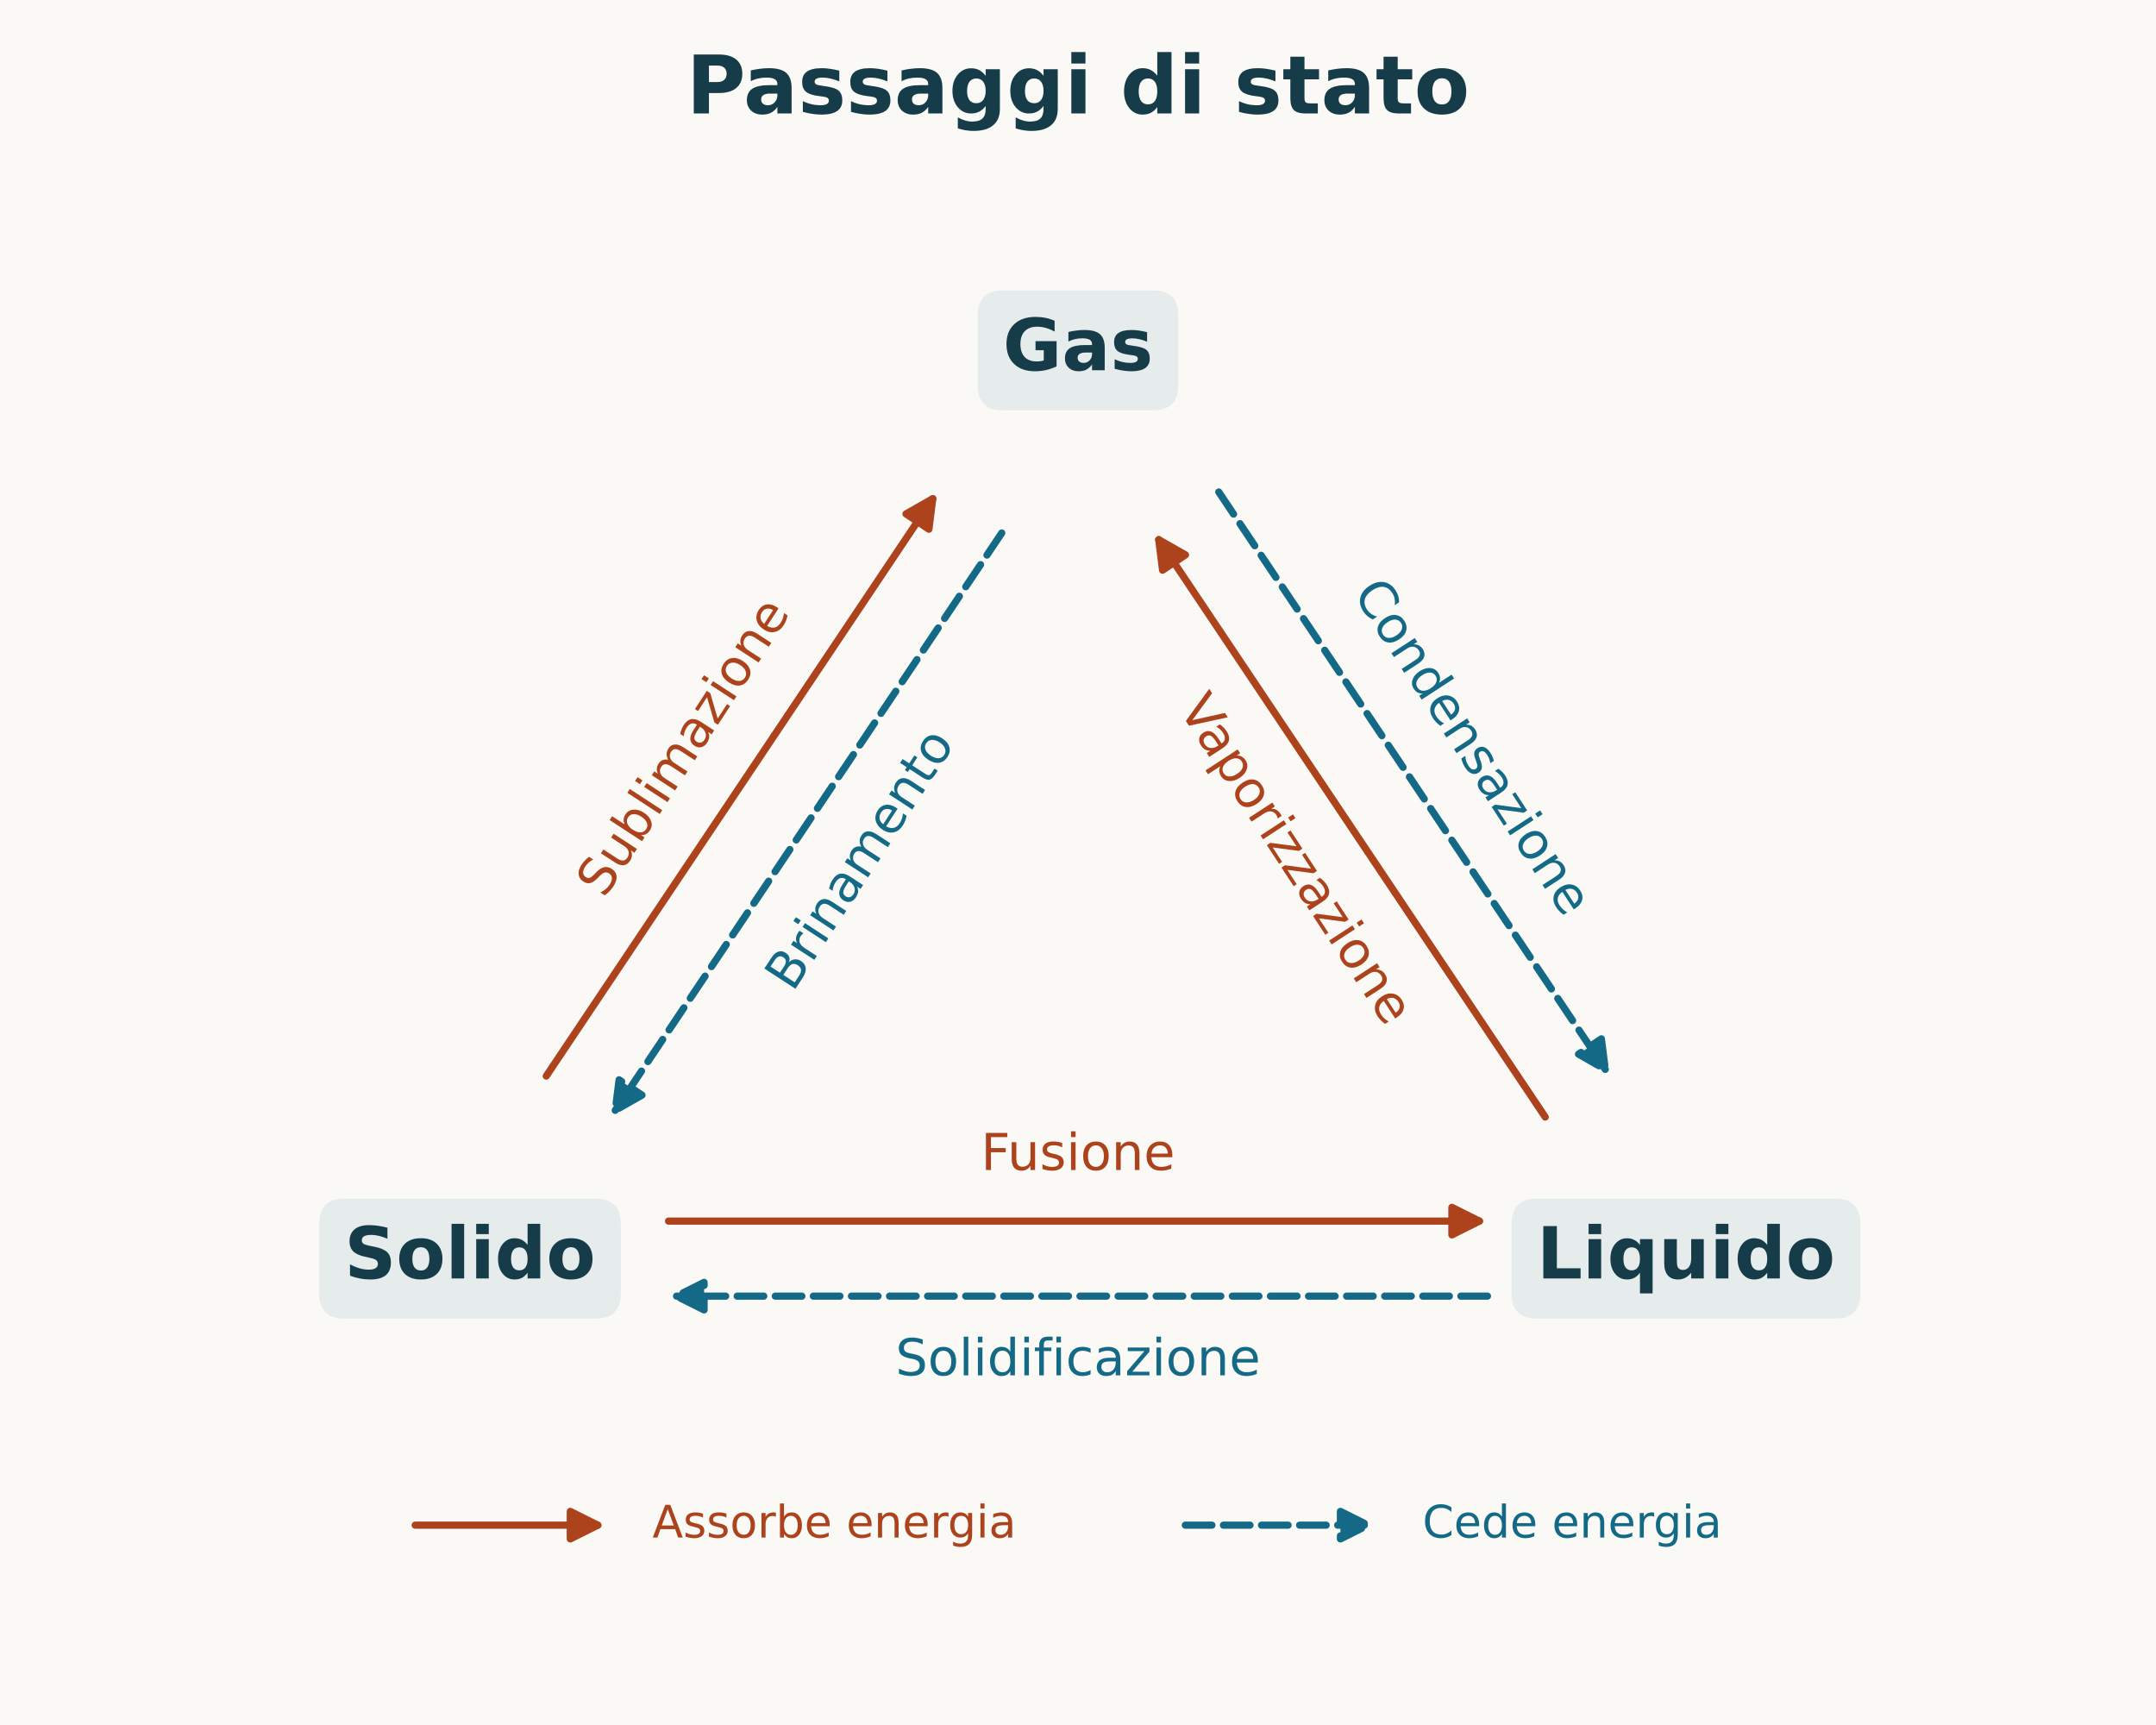
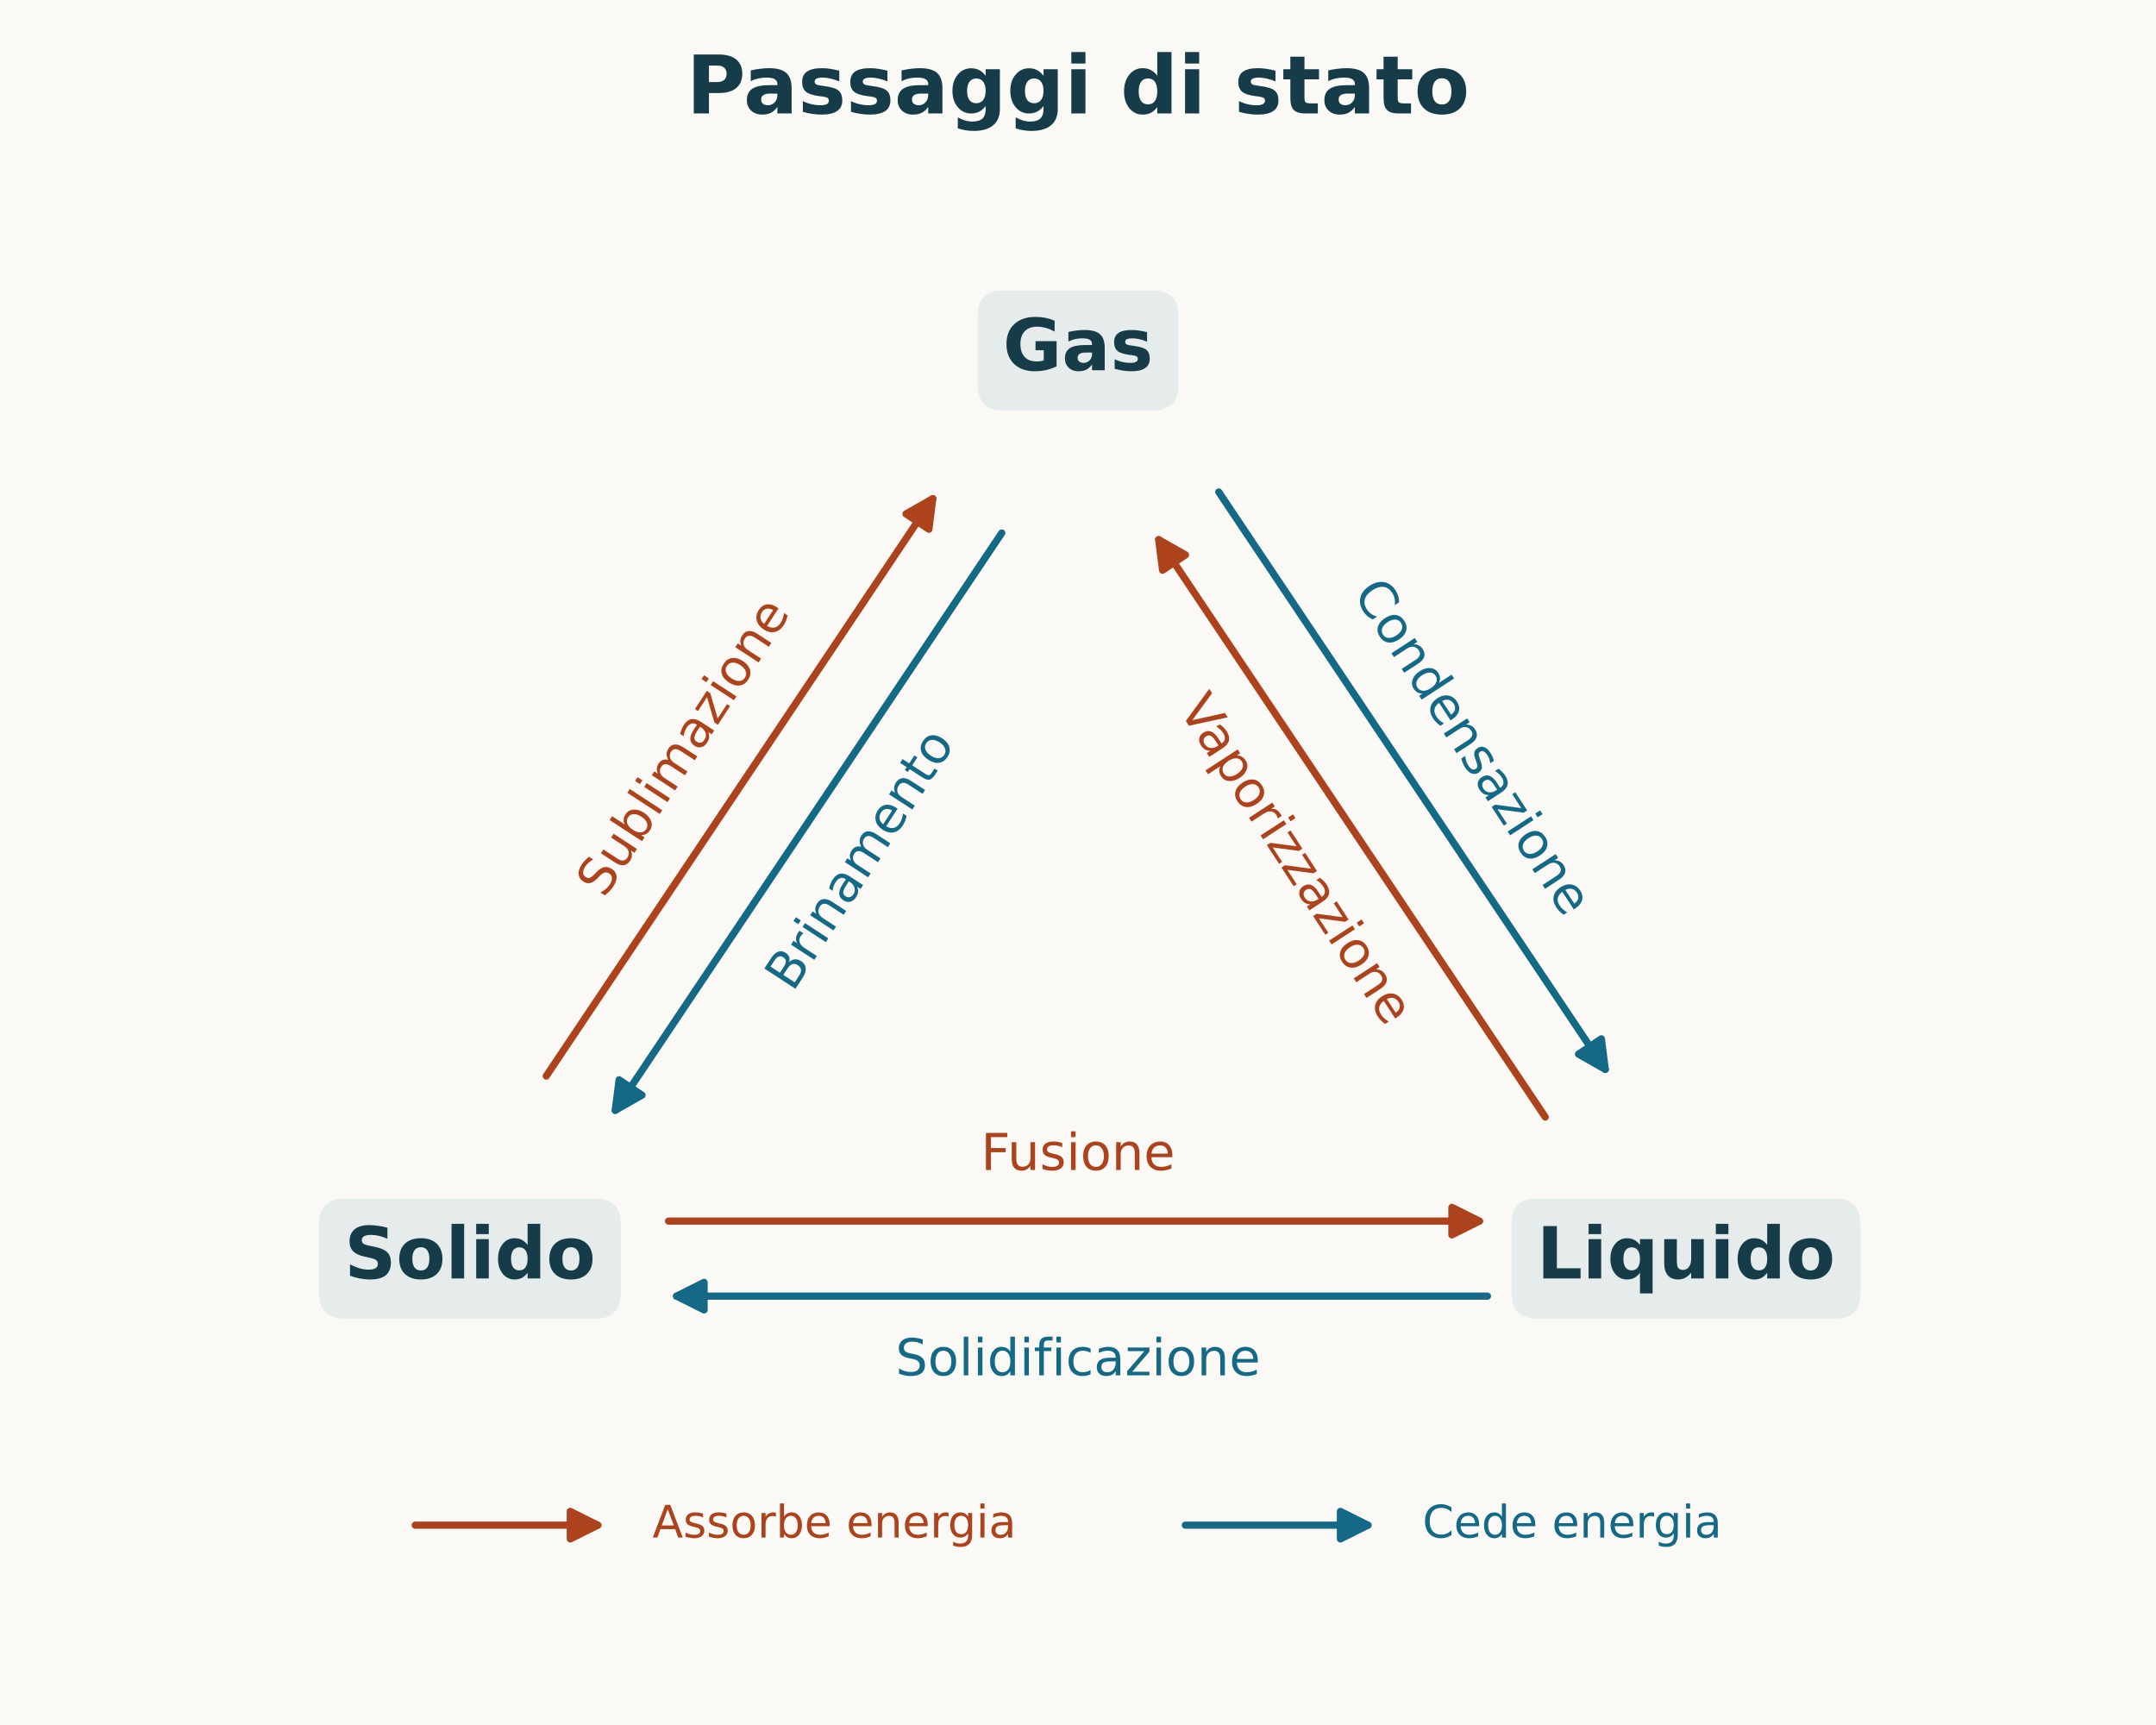
<svg xmlns="http://www.w3.org/2000/svg" width="720pt" height="576pt" viewBox="0 0 720 576" version="1.1" role="img" aria-labelledby="titolo descrizione">
  <defs>
    <style type="text/css">*{stroke-linejoin: round; stroke-linecap: butt}</style>
  </defs>
  <g id="figure_1">
    <g id="patch_1">
      <path d="M 0 576  L 720 576  L 720 0  L 0 0  z " style="fill: #faf9f5" />
    </g>
    <g id="axes_1">
      <g id="patch_2">
        <path d="M 182.424 359.307  Q 247.71 261.794 311.502 166.512  " clip-path="url(#peef848c8a3)" style="fill: none; stroke: #ac431d; stroke-width: 2.4; stroke-linecap: round" />
        <path d="M 302.562 171.597  L 311.502 166.512  L 310.206 176.716  z " clip-path="url(#peef848c8a3)" style="fill: #ac431d; stroke: #ac431d; stroke-width: 2.4; stroke-linecap: round" />
      </g>
      <g id="patch_3">
-         <path d="M 334.536 177.969  Q 269.25 275.482 205.458 370.764  " clip-path="url(#peef848c8a3)" style="fill: none; stroke-dasharray: 8.88,3.84; stroke-dashoffset: 0; stroke: #146a86; stroke-width: 2.4; stroke-linecap: round" />
-         <path d="M 214.398 365.679  L 205.458 370.764  L 206.754 360.561  z " clip-path="url(#peef848c8a3)" style="fill: #146a86; stroke-dasharray: 8.88,3.84; stroke-dashoffset: 0; stroke: #146a86; stroke-width: 2.4; stroke-linecap: round" />
+         <path d="M 334.536 177.969  Q 269.25 275.482 205.458 370.764  " clip-path="url(#peef848c8a3)" style="fill: none; stroke: #146a86; stroke-width: 2.4; stroke-linecap: round" />
+         <path d="M 214.398 365.679  L 205.458 370.764  L 206.754 360.561  z " clip-path="url(#peef848c8a3)" style="fill: #146a86; stroke: #146a86; stroke-width: 2.4; stroke-linecap: round" />
      </g>
      <g id="patch_4">
        <path d="M 516.034 372.992  Q 450.748 275.48 386.956 180.197  " clip-path="url(#peef848c8a3)" style="fill: none; stroke: #ac431d; stroke-width: 2.4; stroke-linecap: round" />
        <path d="M 388.252 190.401  L 386.956 180.197  L 395.896 185.283  z " clip-path="url(#peef848c8a3)" style="fill: #ac431d; stroke: #ac431d; stroke-width: 2.4; stroke-linecap: round" />
      </g>
      <g id="patch_5">
-         <path d="M 407.006 164.284  Q 472.292 261.796 536.084 357.079  " clip-path="url(#peef848c8a3)" style="fill: none; stroke-dasharray: 8.88,3.84; stroke-dashoffset: 0; stroke: #146a86; stroke-width: 2.4; stroke-linecap: round" />
-         <path d="M 534.788 346.875  L 536.084 357.079  L 527.144 351.993  z " clip-path="url(#peef848c8a3)" style="fill: #146a86; stroke-dasharray: 8.88,3.84; stroke-dashoffset: 0; stroke: #146a86; stroke-width: 2.4; stroke-linecap: round" />
+         <path d="M 407.006 164.284  Q 472.292 261.796 536.084 357.079  " clip-path="url(#peef848c8a3)" style="fill: none; stroke: #146a86; stroke-width: 2.4; stroke-linecap: round" />
+         <path d="M 534.788 346.875  L 536.084 357.079  L 527.144 351.993  z " clip-path="url(#peef848c8a3)" style="fill: #146a86; stroke: #146a86; stroke-width: 2.4; stroke-linecap: round" />
      </g>
      <g id="patch_6">
        <path d="M 223.259 407.746  Q 360.003 407.746 494.064 407.746  " clip-path="url(#peef848c8a3)" style="fill: none; stroke: #ac431d; stroke-width: 2.4; stroke-linecap: round" />
        <path d="M 484.864 403.146  L 494.064 407.746  L 484.864 412.346  z " clip-path="url(#peef848c8a3)" style="fill: #ac431d; stroke: #ac431d; stroke-width: 2.4; stroke-linecap: round" />
      </g>
      <g id="patch_7">
-         <path d="M 496.741 432.798  Q 359.997 432.798 225.936 432.798  " clip-path="url(#peef848c8a3)" style="fill: none; stroke-dasharray: 8.88,3.84; stroke-dashoffset: 0; stroke: #146a86; stroke-width: 2.4; stroke-linecap: round" />
-         <path d="M 235.136 437.398  L 225.936 432.798  L 235.136 428.198  z " clip-path="url(#peef848c8a3)" style="fill: #146a86; stroke-dasharray: 8.88,3.84; stroke-dashoffset: 0; stroke: #146a86; stroke-width: 2.4; stroke-linecap: round" />
+         <path d="M 496.741 432.798  Q 359.997 432.798 225.936 432.798  " clip-path="url(#peef848c8a3)" style="fill: none; stroke: #146a86; stroke-width: 2.4; stroke-linecap: round" />
+         <path d="M 235.136 437.398  L 225.936 432.798  L 235.136 428.198  z " clip-path="url(#peef848c8a3)" style="fill: #146a86; stroke: #146a86; stroke-width: 2.4; stroke-linecap: round" />
      </g>
      <g id="patch_8">
        <path d="M 138.659 509.274  Q 170.498 509.274 199.652 509.274  " clip-path="url(#peef848c8a3)" style="fill: none; stroke: #ac431d; stroke-width: 2.4; stroke-linecap: round" />
        <path d="M 190.452 504.674  L 199.652 509.274  L 190.452 513.874  z " clip-path="url(#peef848c8a3)" style="fill: #ac431d; stroke: #ac431d; stroke-width: 2.4; stroke-linecap: round" />
      </g>
      <g id="patch_9">
-         <path d="M 395.843 509.274  Q 427.682 509.274 456.836 509.274  " clip-path="url(#peef848c8a3)" style="fill: none; stroke-dasharray: 8.88,3.84; stroke-dashoffset: 0; stroke: #146a86; stroke-width: 2.4; stroke-linecap: round" />
-         <path d="M 447.636 504.674  L 456.836 509.274  L 447.636 513.874  z " clip-path="url(#peef848c8a3)" style="fill: #146a86; stroke-dasharray: 8.88,3.84; stroke-dashoffset: 0; stroke: #146a86; stroke-width: 2.4; stroke-linecap: round" />
+         <path d="M 395.843 509.274  Q 427.682 509.274 456.836 509.274  " clip-path="url(#peef848c8a3)" style="fill: none; stroke: #146a86; stroke-width: 2.4; stroke-linecap: round" />
+         <path d="M 447.636 504.674  L 456.836 509.274  L 447.636 513.874  z " clip-path="url(#peef848c8a3)" style="fill: #146a86; stroke: #146a86; stroke-width: 2.4; stroke-linecap: round" />
      </g>
      <g id="text_1">
        <text style="font-weight: 700; font-size: 27px; font-family: 'DejaVu Sans', 'Bitstream Vera Sans', 'Computer Modern Sans Serif', 'Lucida Grande', 'Verdana', 'Geneva', 'Lucid', 'Arial', 'Helvetica', 'Avant Garde', sans-serif; text-anchor: middle; fill: #163c49" x="360" y="37.891" transform="rotate(-0 360 37.89108)">Passaggi di stato</text>
      </g>
      <g id="text_2">
        <g id="patch_10">
          <path d="M 205.184 304.292  L 269.164 206.189  L 252.819 195.53  L 188.839 293.632  z " style="fill: #faf9f5" />
        </g>
        <text style="font-size: 17px; font-family: 'DejaVu Sans', 'Bitstream Vera Sans', 'Computer Modern Sans Serif', 'Lucida Grande', 'Verdana', 'Geneva', 'Lucid', 'Arial', 'Helvetica', 'Avant Garde', sans-serif; text-anchor: middle; fill: #ac431d" x="232.931" y="252.473" transform="rotate(-56.88866 232.9306 252.4732)">Sublimazione</text>
      </g>
      <g id="text_3">
        <g id="patch_11">
          <path d="M 268.138 335.617  L 324.123 249.773  L 307.779 239.114  L 251.794 324.958  z " style="fill: #faf9f5" />
        </g>
        <text style="font-size: 17px; font-family: 'DejaVu Sans', 'Bitstream Vera Sans', 'Computer Modern Sans Serif', 'Lucida Grande', 'Verdana', 'Geneva', 'Lucid', 'Arial', 'Helvetica', 'Avant Garde', sans-serif; text-anchor: middle; fill: #146a86" x="291.888" y="289.928" transform="rotate(-56.88866 291.8877 289.928)">Brinamento</text>
      </g>
      <g id="text_4">
        <g id="patch_12">
          <path d="M 388.297 238.15  L 459.442 347.24  L 475.786 336.58  L 404.641 227.491  z " style="fill: #faf9f5" />
        </g>
        <text style="font-size: 17px; font-family: 'DejaVu Sans', 'Bitstream Vera Sans', 'Computer Modern Sans Serif', 'Lucida Grande', 'Verdana', 'Geneva', 'Lucid', 'Arial', 'Helvetica', 'Avant Garde', sans-serif; text-anchor: middle; fill: #ac431d" x="428.112" y="289.928" transform="rotate(-303.1113 428.1123 289.928)">Vaporizzazione</text>
      </g>
      <g id="text_5">
        <g id="patch_13">
          <path d="M 446.585 199.67  L 519.068 310.811  L 535.412 300.151  L 462.929 189.011  z " style="fill: #faf9f5" />
        </g>
        <text style="font-size: 17px; font-family: 'DejaVu Sans', 'Bitstream Vera Sans', 'Computer Modern Sans Serif', 'Lucida Grande', 'Verdana', 'Geneva', 'Lucid', 'Arial', 'Helvetica', 'Avant Garde', sans-serif; text-anchor: middle; fill: #146a86" x="487.069" y="252.473" transform="rotate(-303.1113 487.0694 252.4732)">Condensazione</text>
      </g>
      <g id="text_6">
        <g id="patch_14">
          <path d="M 326.054 395.746  L 393.946 395.746  L 393.946 376.233  L 326.054 376.233  z " style="fill: #faf9f5" />
        </g>
        <text style="font-size: 17px; font-family: 'DejaVu Sans', 'Bitstream Vera Sans', 'Computer Modern Sans Serif', 'Lucida Grande', 'Verdana', 'Geneva', 'Lucid', 'Arial', 'Helvetica', 'Avant Garde', sans-serif; text-anchor: middle; fill: #ac431d" x="360" y="390.68" transform="rotate(-0 360 390.6803)">Fusione</text>
      </g>
      <g id="text_7">
        <g id="patch_15">
          <path d="M 297.516 464.311  L 422.484 464.311  L 422.484 444.798  L 297.516 444.798  z " style="fill: #faf9f5" />
        </g>
        <text style="font-size: 17px; font-family: 'DejaVu Sans', 'Bitstream Vera Sans', 'Computer Modern Sans Serif', 'Lucida Grande', 'Verdana', 'Geneva', 'Lucid', 'Arial', 'Helvetica', 'Avant Garde', sans-serif; text-anchor: middle; fill: #146a86" x="360" y="459.245" transform="rotate(-0 360 459.2452)">Solidificazione</text>
      </g>
      <g id="text_8">
        <text style="font-size: 15px; font-family: 'DejaVu Sans', 'Bitstream Vera Sans', 'Computer Modern Sans Serif', 'Lucida Grande', 'Verdana', 'Geneva', 'Lucid', 'Arial', 'Helvetica', 'Avant Garde', sans-serif; text-anchor: start; fill: #ac431d" x="217.872" y="513.413" transform="rotate(-0 217.872 513.4133)">Assorbe energia</text>
      </g>
      <g id="text_9">
        <text style="font-size: 15px; font-family: 'DejaVu Sans', 'Bitstream Vera Sans', 'Computer Modern Sans Serif', 'Lucida Grande', 'Verdana', 'Geneva', 'Lucid', 'Arial', 'Helvetica', 'Avant Garde', sans-serif; text-anchor: start; fill: #146a86" x="475.056" y="513.413" transform="rotate(-0 475.056 513.4133)">Cede energia</text>
      </g>
      <g id="text_10">
        <g id="patch_16">
          <path d="M 115.013 440.286  L 198.907 440.286  Q 207.308 440.286 207.308 431.886  L 207.308 408.658  Q 207.308 400.258 198.907 400.258  L 115.013 400.258  Q 106.612 400.258 106.612 408.658  L 106.612 431.886  Q 106.612 440.286 115.013 440.286  z " style="fill: #e5eceb" />
        </g>
        <text style="font-weight: 700; font-size: 24px; font-family: 'DejaVu Sans', 'Bitstream Vera Sans', 'Computer Modern Sans Serif', 'Lucida Grande', 'Verdana', 'Geneva', 'Lucid', 'Arial', 'Helvetica', 'Avant Garde', sans-serif; text-anchor: middle; fill: #163c49" x="156.96" y="426.894" transform="rotate(-0 156.96 426.8943)">Solido</text>
      </g>
      <g id="text_11">
        <g id="patch_17">
          <path d="M 513.201 440.286  L 612.879 440.286  Q 621.279 440.286 621.279 431.886  L 621.279 408.658  Q 621.279 400.258 612.879 400.258  L 513.201 400.258  Q 504.801 400.258 504.801 408.658  L 504.801 431.886  Q 504.801 440.286 513.201 440.286  z " style="fill: #e5eceb" />
        </g>
        <text style="font-weight: 700; font-size: 24px; font-family: 'DejaVu Sans', 'Bitstream Vera Sans', 'Computer Modern Sans Serif', 'Lucida Grande', 'Verdana', 'Geneva', 'Lucid', 'Arial', 'Helvetica', 'Avant Garde', sans-serif; text-anchor: middle; fill: #163c49" x="563.04" y="426.894" transform="rotate(-0 563.04 426.8943)">Liquido</text>
      </g>
      <g id="text_12">
        <g id="patch_18">
          <path d="M 334.911 137.018  L 385.089 137.018  Q 393.489 137.018 393.489 128.618  L 393.489 105.391  Q 393.489 96.991 385.089 96.991  L 334.911 96.991  Q 326.511 96.991 326.511 105.391  L 326.511 128.618  Q 326.511 137.018 334.911 137.018  z " style="fill: #e5eceb" />
        </g>
        <text style="font-weight: 700; font-size: 24px; font-family: 'DejaVu Sans', 'Bitstream Vera Sans', 'Computer Modern Sans Serif', 'Lucida Grande', 'Verdana', 'Geneva', 'Lucid', 'Arial', 'Helvetica', 'Avant Garde', sans-serif; text-anchor: middle; fill: #163c49" x="360" y="123.627" transform="rotate(-0 360 123.6268)">Gas</text>
      </g>
    </g>
  </g>
  <defs>
    <clipPath id="peef848c8a3">
      <rect x="21.6" y="11.52" width="676.8" height="547.2" />
    </clipPath>
  </defs>
</svg>
